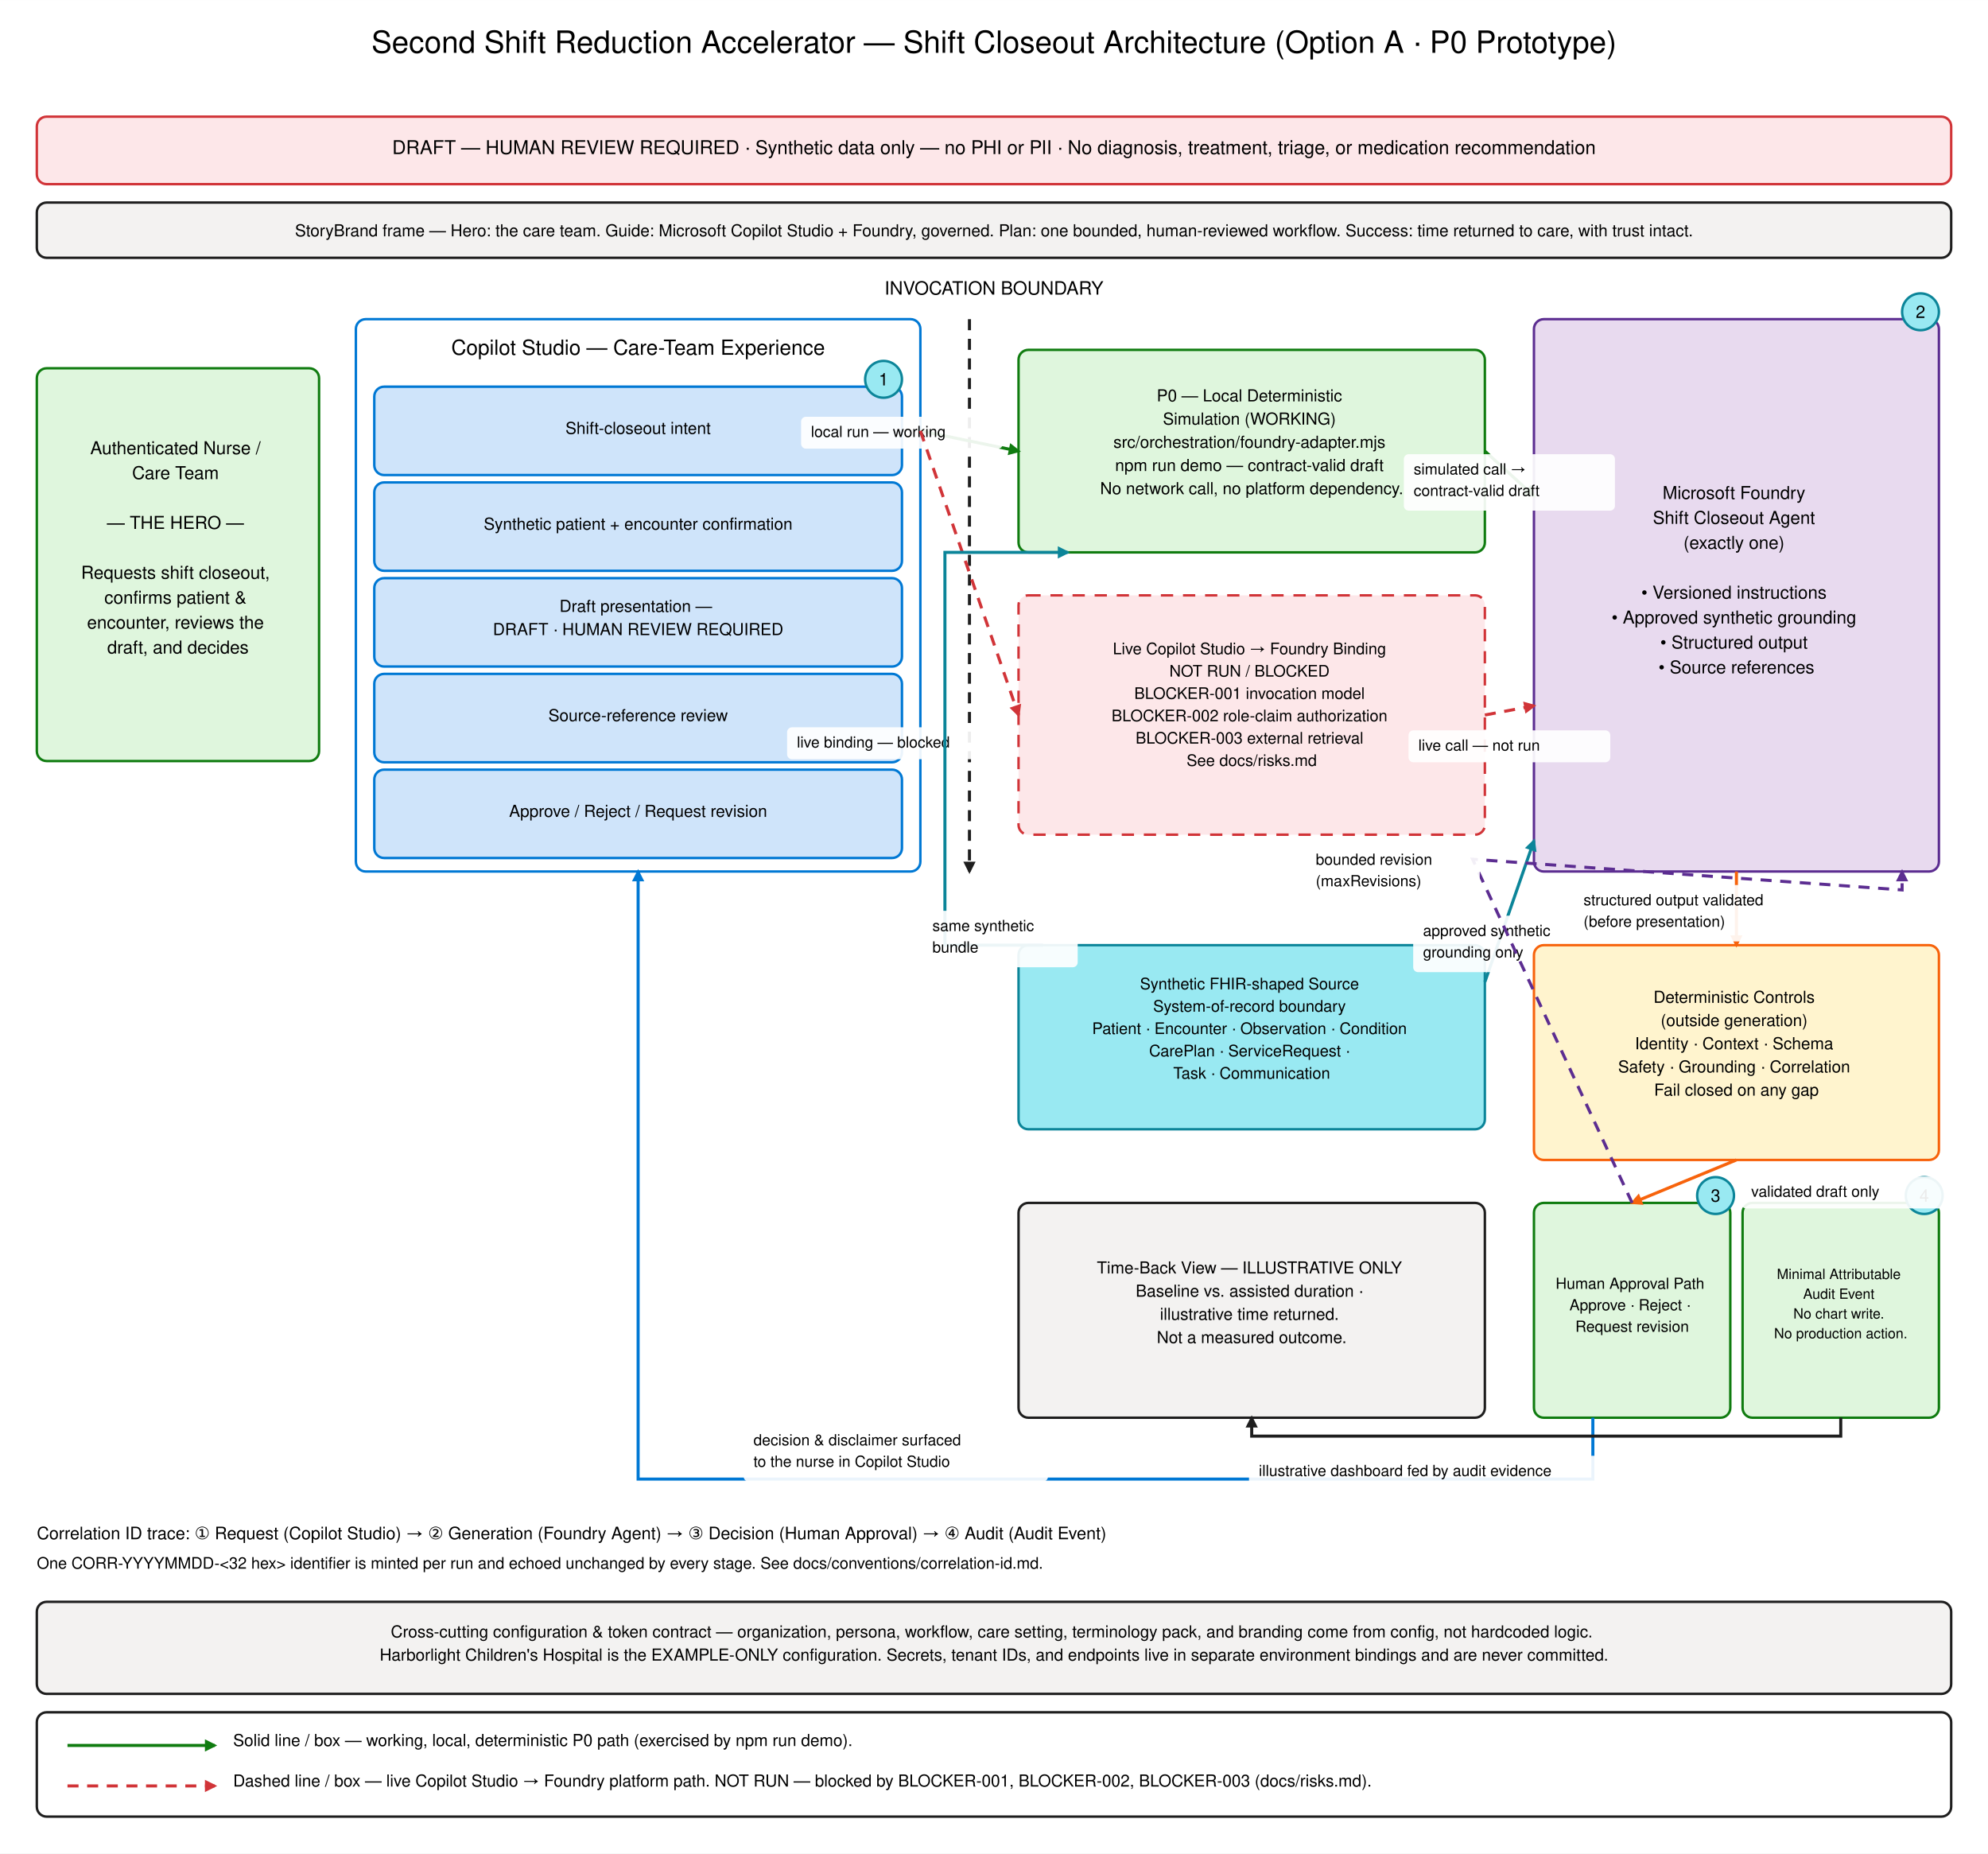
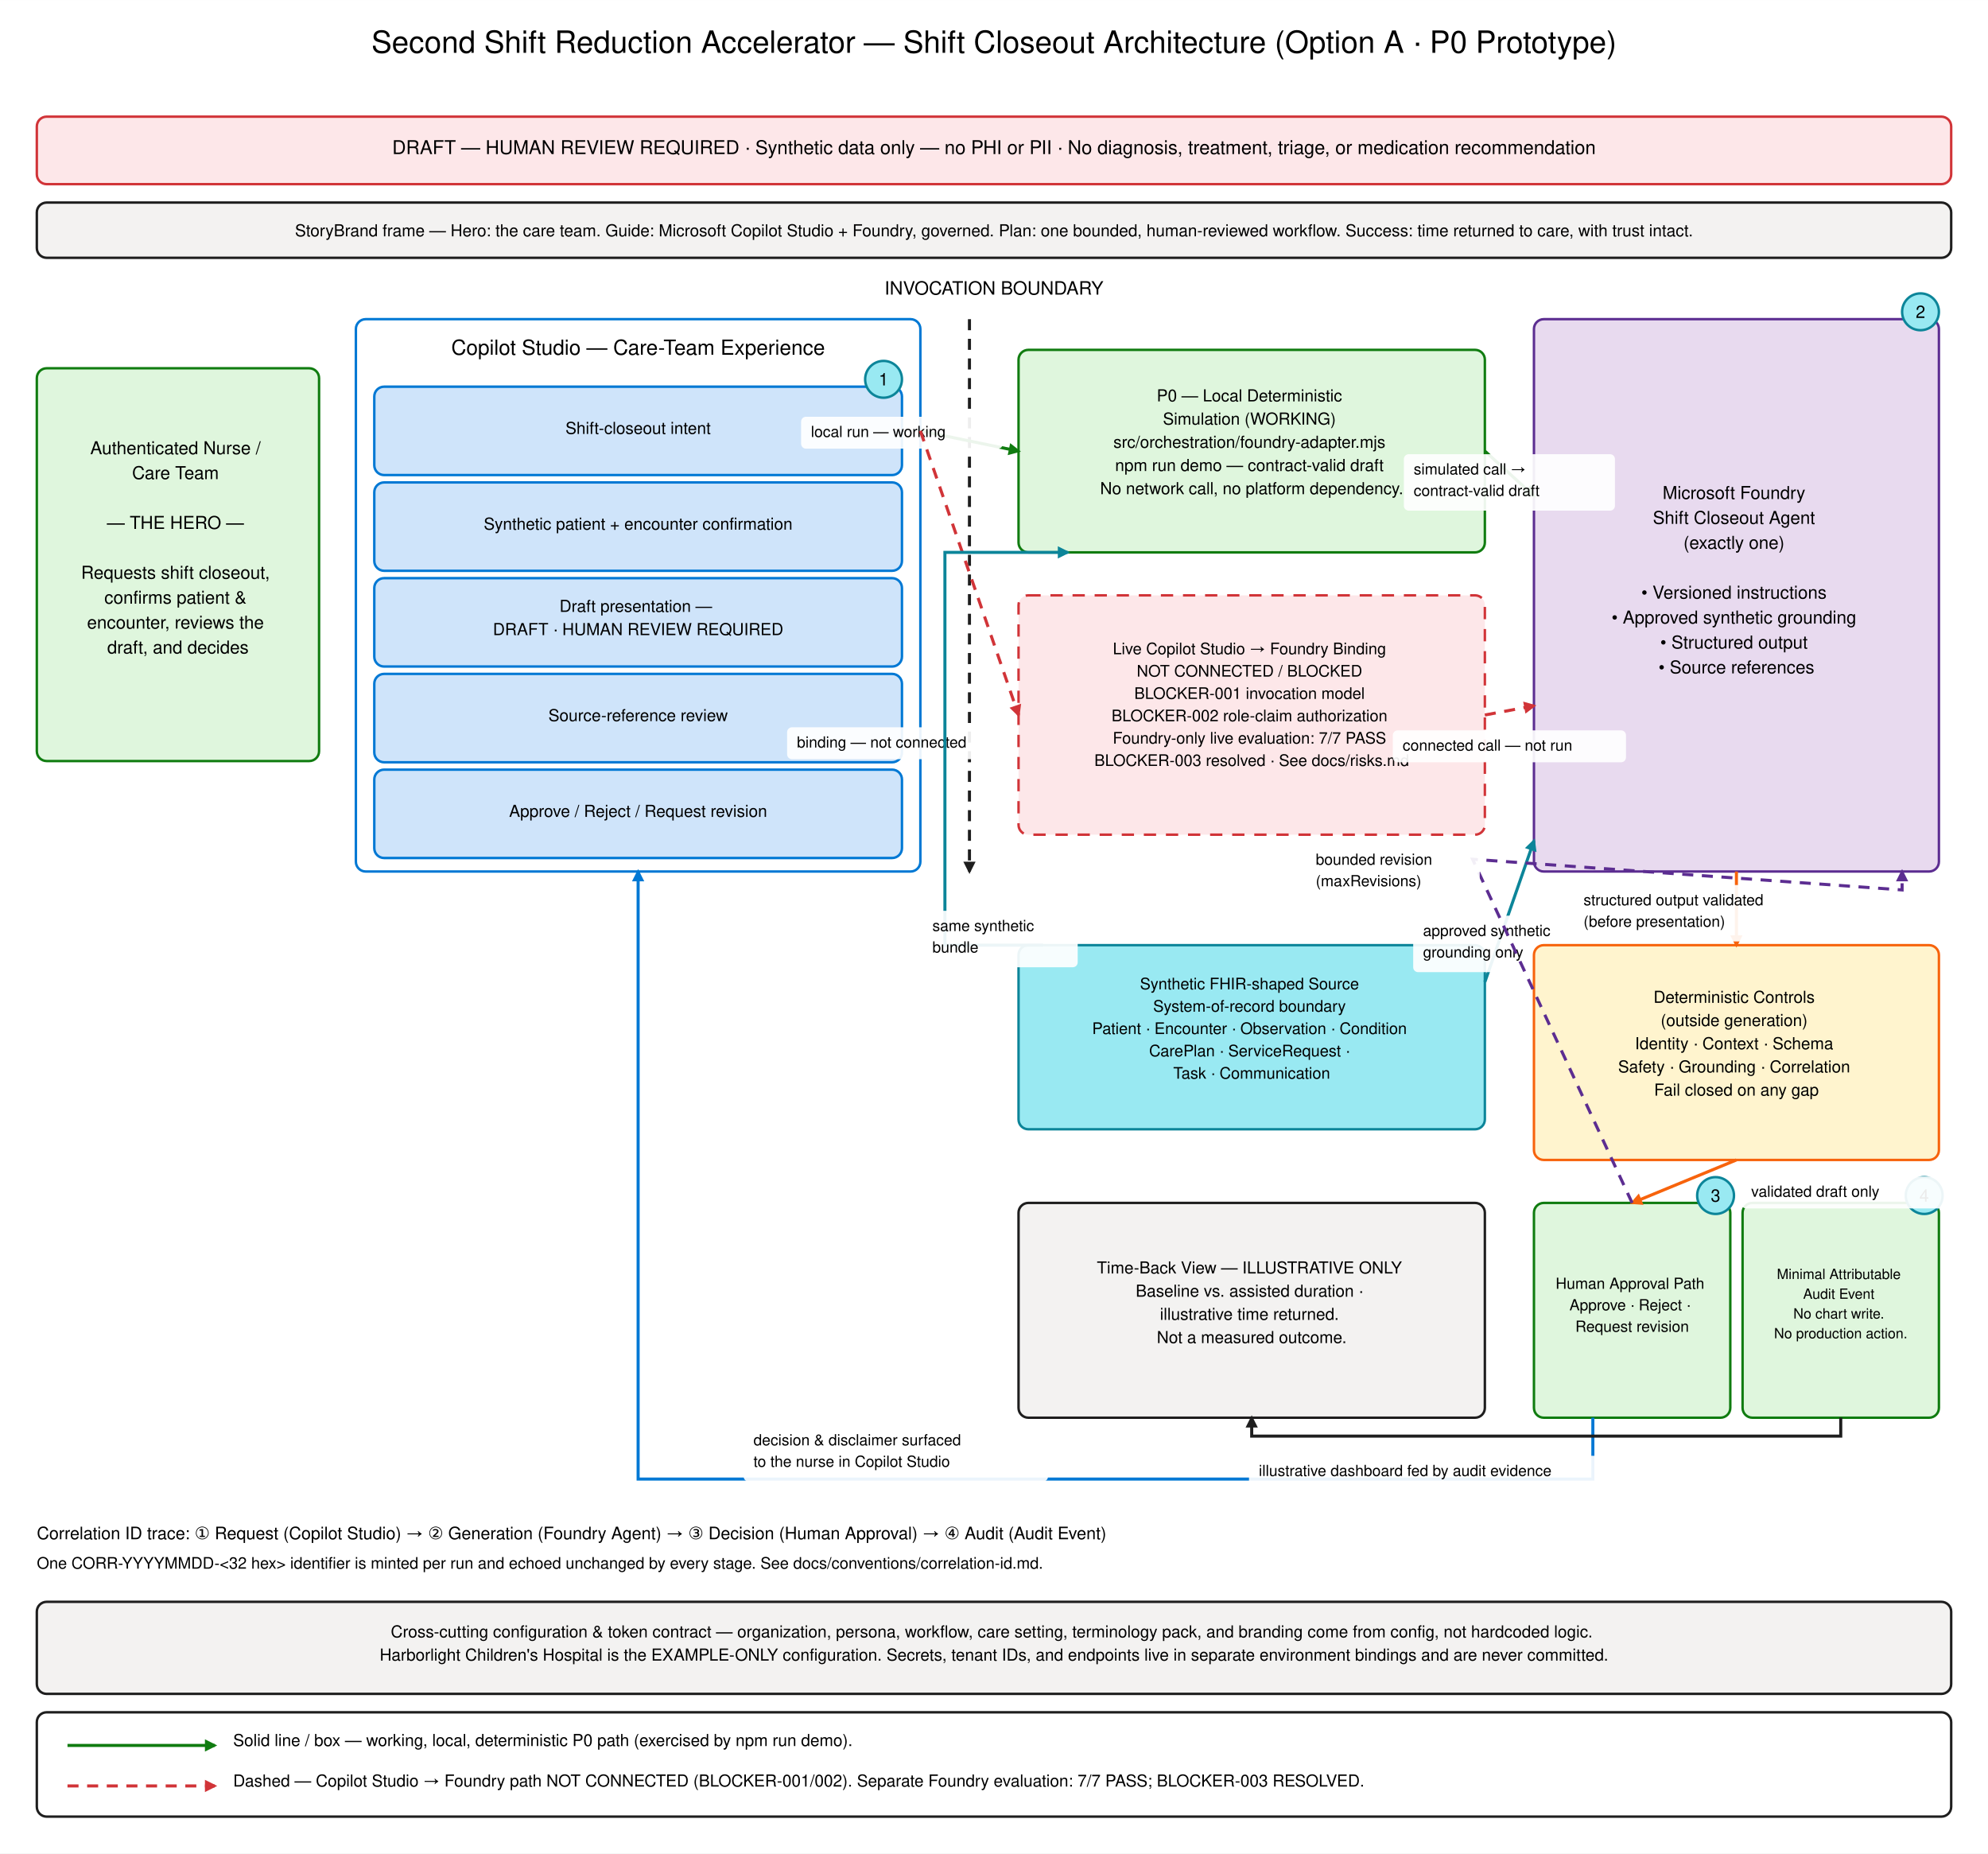
<svg xmlns="http://www.w3.org/2000/svg" viewBox="0 0 1620 1510" width="1400" height="1305" role="img" aria-labelledby="diagram-title diagram-desc">
  <rect x="0" y="0" width="1620" height="1510" fill="#ffffff" />
  <defs>
    <marker id="arrowhead-1e1e1e" markerWidth="10" markerHeight="10" refX="8" refY="5" orient="auto" markerUnits="userSpaceOnUse">
      <path d="M0,0 L10,5 L0,10 z" fill="#1e1e1e" />
    </marker>
    <marker id="arrowhead-107C10" markerWidth="10" markerHeight="10" refX="8" refY="5" orient="auto" markerUnits="userSpaceOnUse">
      <path d="M0,0 L10,5 L0,10 z" fill="#107C10" />
    </marker>
    <marker id="arrowhead-D13438" markerWidth="10" markerHeight="10" refX="8" refY="5" orient="auto" markerUnits="userSpaceOnUse">
      <path d="M0,0 L10,5 L0,10 z" fill="#D13438" />
    </marker>
    <marker id="arrowhead-0c8599" markerWidth="10" markerHeight="10" refX="8" refY="5" orient="auto" markerUnits="userSpaceOnUse">
      <path d="M0,0 L10,5 L0,10 z" fill="#0c8599" />
    </marker>
    <marker id="arrowhead-F7630C" markerWidth="10" markerHeight="10" refX="8" refY="5" orient="auto" markerUnits="userSpaceOnUse">
      <path d="M0,0 L10,5 L0,10 z" fill="#F7630C" />
    </marker>
    <marker id="arrowhead-5C2D91" markerWidth="10" markerHeight="10" refX="8" refY="5" orient="auto" markerUnits="userSpaceOnUse">
      <path d="M0,0 L10,5 L0,10 z" fill="#5C2D91" />
    </marker>
    <marker id="arrowhead-0078D4" markerWidth="10" markerHeight="10" refX="8" refY="5" orient="auto" markerUnits="userSpaceOnUse">
      <path d="M0,0 L10,5 L0,10 z" fill="#0078D4" />
    </marker>
  </defs>
  <text x="810" y="43" font-family="Segoe UI, Helvetica, Arial, sans-serif" font-size="25" fill="#000000" text-anchor="middle">
    <tspan x="810" y="43">Second Shift Reduction Accelerator — Shift Closeout Architecture (Option A · P0 Prototype)</tspan>
  </text>
  <rect x="30" y="95" width="1560" height="55" rx="8" fill="#FDE7E9" stroke="#D13438" stroke-width="2" />
  <text x="810" y="125.5" font-family="Segoe UI, Helvetica, Arial, sans-serif" font-size="15.5" fill="#000000" text-anchor="middle">
    <tspan x="810" y="125.5">DRAFT — HUMAN REVIEW REQUIRED   ·   Synthetic data only — no PHI or PII   ·   No diagnosis, treatment, triage, or medication recommendation</tspan>
  </text>
  <rect x="30" y="165" width="1560" height="45" rx="8" fill="#F3F2F1" stroke="#1e1e1e" stroke-width="2" />
  <text x="810" y="192.5" font-family="Segoe UI, Helvetica, Arial, sans-serif" font-size="13.5" fill="#000000" text-anchor="middle">
    <tspan x="810" y="192.5">StoryBrand frame — Hero: the care team. Guide: Microsoft Copilot Studio + Foundry, governed. Plan: one bounded, human-reviewed workflow. Success: time returned to care, with trust intact.</tspan>
  </text>
  <rect x="30" y="300" width="230" height="320" rx="8" fill="#DFF6DD" stroke="#107C10" stroke-width="2" />
  <text x="145" y="370" font-family="Segoe UI, Helvetica, Arial, sans-serif" font-size="14.5" fill="#000000" text-anchor="middle">
    <tspan x="145" y="370">Authenticated Nurse /</tspan>
    <tspan x="145" y="390.3">Care Team</tspan>
    <tspan x="145" y="410.6" />
    <tspan x="145" y="430.9">— THE HERO —</tspan>
    <tspan x="145" y="451.2" />
    <tspan x="145" y="471.5">Requests shift closeout,</tspan>
    <tspan x="145" y="491.8">confirms patient &amp;</tspan>
    <tspan x="145" y="512.1">encounter, reviews the</tspan>
    <tspan x="145" y="532.4">draft, and decides</tspan>
  </text>
  <rect x="290" y="260" width="460" height="450" rx="8" fill="none" stroke="#0078D4" stroke-width="2" />
  <text x="520" y="289" font-family="Segoe UI, Helvetica, Arial, sans-serif" font-size="17" fill="#000000" text-anchor="middle">
    <tspan x="520" y="289">Copilot Studio — Care-Team Experience</tspan>
  </text>
  <rect x="305" y="315" width="430" height="72" rx="8" fill="#CFE4FA" stroke="#0078D4" stroke-width="2" />
  <text x="520" y="353.5" font-family="Segoe UI, Helvetica, Arial, sans-serif" font-size="13.5" fill="#000000" text-anchor="middle">
    <tspan x="520" y="353.5">Shift-closeout intent</tspan>
  </text>
  <rect x="305" y="393" width="430" height="72" rx="8" fill="#CFE4FA" stroke="#0078D4" stroke-width="2" />
  <text x="520" y="431.5" font-family="Segoe UI, Helvetica, Arial, sans-serif" font-size="13.5" fill="#000000" text-anchor="middle">
    <tspan x="520" y="431.5">Synthetic patient + encounter confirmation</tspan>
  </text>
  <rect x="305" y="471" width="430" height="72" rx="8" fill="#CFE4FA" stroke="#0078D4" stroke-width="2" />
  <text x="520" y="498.5" font-family="Segoe UI, Helvetica, Arial, sans-serif" font-size="13.5" fill="#000000" text-anchor="middle">
    <tspan x="520" y="498.5">Draft presentation —</tspan>
    <tspan x="520" y="517.4">DRAFT · HUMAN REVIEW REQUIRED</tspan>
  </text>
  <rect x="305" y="549" width="430" height="72" rx="8" fill="#CFE4FA" stroke="#0078D4" stroke-width="2" />
  <text x="520" y="587.5" font-family="Segoe UI, Helvetica, Arial, sans-serif" font-size="13.5" fill="#000000" text-anchor="middle">
    <tspan x="520" y="587.5">Source-reference review</tspan>
  </text>
  <rect x="305" y="627" width="430" height="72" rx="8" fill="#CFE4FA" stroke="#0078D4" stroke-width="2" />
  <text x="520" y="665.5" font-family="Segoe UI, Helvetica, Arial, sans-serif" font-size="13.5" fill="#000000" text-anchor="middle">
    <tspan x="520" y="665.5">Approve / Reject / Request revision</tspan>
  </text>
  <circle cx="720" cy="309" r="15" fill="#99e9f2" stroke="#0c8599" stroke-width="2" />
  <text x="720" y="314" font-family="Segoe UI, Helvetica, Arial, sans-serif" font-size="14" fill="#000000" text-anchor="middle">1</text>
  <text x="810" y="240" font-family="Segoe UI, Helvetica, Arial, sans-serif" font-size="15" fill="#000000" text-anchor="middle">
    <tspan x="810" y="240">INVOCATION BOUNDARY</tspan>
  </text>
  <path d="M 790 260 L 790 710" fill="none" stroke="#1e1e1e" stroke-width="2.5" stroke-dasharray="9 7" marker-end="url(#arrowhead-1e1e1e)" />
  <rect x="830" y="285" width="380" height="165" rx="8" fill="#DFF6DD" stroke="#107C10" stroke-width="2" />
  <text x="1020" y="327" font-family="Segoe UI, Helvetica, Arial, sans-serif" font-size="13.5" fill="#000000" text-anchor="middle">
    <tspan x="1020" y="327">P0 — Local Deterministic</tspan>
    <tspan x="1020" y="345.9">Simulation (WORKING)</tspan>
    <tspan x="1020" y="364.8">src/orchestration/foundry-adapter.mjs</tspan>
    <tspan x="1020" y="383.7">npm run demo — contract-valid draft</tspan>
    <tspan x="1020" y="402.6">No network call, no platform dependency.</tspan>
  </text>
  <rect x="830" y="485" width="380" height="195" rx="8" fill="#FDE7E9" stroke="#D13438" stroke-width="2" stroke-dasharray="10 8" />
  <text x="1020" y="533" font-family="Segoe UI, Helvetica, Arial, sans-serif" font-size="13" fill="#000000" text-anchor="middle">
    <tspan x="1020" y="533">Live Copilot Studio → Foundry Binding</tspan>
-     <tspan x="1020" y="551.2">NOT RUN / BLOCKED</tspan>
+     <tspan x="1020" y="551.2">NOT CONNECTED / BLOCKED</tspan>
    <tspan x="1020" y="569.4">BLOCKER-001 invocation model</tspan>
    <tspan x="1020" y="587.6">BLOCKER-002 role-claim authorization</tspan>
-     <tspan x="1020" y="605.8">BLOCKER-003 external retrieval</tspan>
-     <tspan x="1020" y="624">See docs/risks.md</tspan>
+     <tspan x="1020" y="605.8">Foundry-only live evaluation: 7/7 PASS</tspan>
+     <tspan x="1020" y="624">BLOCKER-003 resolved · See docs/risks.md</tspan>
  </text>
  <path d="M 750 351 L 830 367.5" fill="none" stroke="#107C10" stroke-width="2.5" marker-end="url(#arrowhead-107C10)" />
  <rect x="652.8" y="339.5" width="164.4" height="26" fill="#ffffff" opacity="0.92" rx="4" />
  <text x="660.8" y="356" font-family="Segoe UI, Helvetica, Arial, sans-serif" font-size="12.5" fill="#000000" text-anchor="start">
    <tspan x="660.8" y="356">local run — working</tspan>
  </text>
  <path d="M 750 351 L 830 582.5" fill="none" stroke="#D13438" stroke-width="2.5" stroke-dasharray="9 7" marker-end="url(#arrowhead-D13438)" />
  <rect x="641.4" y="592.5" width="187.2" height="26" fill="#ffffff" opacity="0.92" rx="4" />
  <text x="649.4" y="609" font-family="Segoe UI, Helvetica, Arial, sans-serif" font-size="12.5" fill="#000000" text-anchor="start">
-     <tspan x="649.4" y="609">live binding — blocked</tspan>
+     <tspan x="649.4" y="609">binding — not connected</tspan>
  </text>
  <rect x="1250" y="260" width="330" height="450" rx="8" fill="#E8DAEF" stroke="#5C2D91" stroke-width="2" />
  <text x="1415" y="406.5" font-family="Segoe UI, Helvetica, Arial, sans-serif" font-size="14.5" fill="#000000" text-anchor="middle">
    <tspan x="1415" y="406.5">Microsoft Foundry</tspan>
    <tspan x="1415" y="426.8">Shift Closeout Agent</tspan>
    <tspan x="1415" y="447.1">(exactly one)</tspan>
    <tspan x="1415" y="467.4" />
    <tspan x="1415" y="487.7">• Versioned instructions</tspan>
    <tspan x="1415" y="508">• Approved synthetic grounding</tspan>
    <tspan x="1415" y="528.3">• Structured output</tspan>
    <tspan x="1415" y="548.6">• Source references</tspan>
  </text>
  <circle cx="1565" cy="254" r="15" fill="#99e9f2" stroke="#0c8599" stroke-width="2" />
  <text x="1565" y="259" font-family="Segoe UI, Helvetica, Arial, sans-serif" font-size="14" fill="#000000" text-anchor="middle">2</text>
  <path d="M 1210 367.5 L 1250 404" fill="none" stroke="#107C10" stroke-width="2.5" marker-end="url(#arrowhead-107C10)" />
  <rect x="1144" y="370" width="172" height="46" fill="#ffffff" opacity="0.92" rx="4" />
  <text x="1152" y="386.5" font-family="Segoe UI, Helvetica, Arial, sans-serif" font-size="12.5" fill="#000000" text-anchor="start">
    <tspan x="1152" y="386.5">simulated call →</tspan>
    <tspan x="1152" y="404">contract-valid draft</tspan>
  </text>
  <path d="M 1210 582.5 L 1250 575" fill="none" stroke="#D13438" stroke-width="2.5" stroke-dasharray="9 7" marker-end="url(#arrowhead-D13438)" />
-   <rect x="1147.8" y="595" width="164.4" height="26" fill="#ffffff" opacity="0.92" rx="4" />
-   <text x="1155.8" y="611.5" font-family="Segoe UI, Helvetica, Arial, sans-serif" font-size="12.5" fill="#000000" text-anchor="start">
-     <tspan x="1155.8" y="611.5">live call — not run</tspan>
+   <rect x="1135" y="595" width="190" height="26" fill="#ffffff" opacity="0.92" rx="4" />
+   <text x="1143" y="611.5" font-family="Segoe UI, Helvetica, Arial, sans-serif" font-size="12.5" fill="#000000" text-anchor="start">
+     <tspan x="1143" y="611.5">connected call — not run</tspan>
  </text>
  <rect x="830" y="770" width="380" height="150" rx="8" fill="#99e9f2" stroke="#0c8599" stroke-width="2" />
  <text x="1020" y="806" font-family="Segoe UI, Helvetica, Arial, sans-serif" font-size="13" fill="#000000" text-anchor="middle">
    <tspan x="1020" y="806">Synthetic FHIR-shaped Source</tspan>
    <tspan x="1020" y="824.2">System-of-record boundary</tspan>
    <tspan x="1020" y="842.4">Patient · Encounter · Observation · Condition</tspan>
    <tspan x="1020" y="860.6">CarePlan · ServiceRequest ·</tspan>
    <tspan x="1020" y="878.8">Task · Communication</tspan>
  </text>
  <path d="M 850 770 L 770 770 L 770 450 L 870 450" fill="none" stroke="#0c8599" stroke-width="2.5" marker-end="url(#arrowhead-0c8599)" />
  <rect x="751.8" y="742" width="126.4" height="46" fill="#ffffff" opacity="0.92" rx="4" />
  <text x="759.8" y="758.5" font-family="Segoe UI, Helvetica, Arial, sans-serif" font-size="12.5" fill="#000000" text-anchor="start">
    <tspan x="759.8" y="758.5">same synthetic</tspan>
    <tspan x="759.8" y="776">bundle</tspan>
  </text>
  <path d="M 1210 800 L 1250 685" fill="none" stroke="#0c8599" stroke-width="2.5" marker-end="url(#arrowhead-0c8599)" />
  <rect x="1151.6" y="746" width="156.8" height="46" fill="#ffffff" opacity="0.92" rx="4" />
  <text x="1159.6" y="762.5" font-family="Segoe UI, Helvetica, Arial, sans-serif" font-size="12.5" fill="#000000" text-anchor="start">
    <tspan x="1159.6" y="762.5">approved synthetic</tspan>
    <tspan x="1159.6" y="780">grounding only</tspan>
  </text>
  <rect x="1250" y="770" width="330" height="175" rx="8" fill="#FFF4CE" stroke="#F7630C" stroke-width="2" />
  <text x="1415" y="817" font-family="Segoe UI, Helvetica, Arial, sans-serif" font-size="13.5" fill="#000000" text-anchor="middle">
    <tspan x="1415" y="817">Deterministic Controls</tspan>
    <tspan x="1415" y="835.9">(outside generation)</tspan>
    <tspan x="1415" y="854.8">Identity · Context · Schema</tspan>
    <tspan x="1415" y="873.7">Safety · Grounding · Correlation</tspan>
    <tspan x="1415" y="892.6">Fail closed on any gap</tspan>
  </text>
  <path d="M 1415 710 L 1415 770" fill="none" stroke="#F7630C" stroke-width="2.5" marker-end="url(#arrowhead-F7630C)" />
  <rect x="1282.4" y="721" width="225.2" height="46" fill="#ffffff" opacity="0.92" rx="4" />
  <text x="1290.4" y="737.5" font-family="Segoe UI, Helvetica, Arial, sans-serif" font-size="12.5" fill="#000000" text-anchor="start">
    <tspan x="1290.4" y="737.5">structured output validated</tspan>
    <tspan x="1290.4" y="755">(before presentation)</tspan>
  </text>
  <rect x="1250" y="980" width="160" height="175" rx="8" fill="#DFF6DD" stroke="#107C10" stroke-width="2" />
  <text x="1330" y="1050" font-family="Segoe UI, Helvetica, Arial, sans-serif" font-size="12.5" fill="#000000" text-anchor="middle">
    <tspan x="1330" y="1050">Human Approval Path</tspan>
    <tspan x="1330" y="1067.5">Approve · Reject ·</tspan>
    <tspan x="1330" y="1085">Request revision</tspan>
  </text>
  <rect x="1420" y="980" width="160" height="175" rx="8" fill="#DFF6DD" stroke="#107C10" stroke-width="2" />
  <text x="1500" y="1042" font-family="Segoe UI, Helvetica, Arial, sans-serif" font-size="11.5" fill="#000000" text-anchor="middle">
    <tspan x="1500" y="1042">Minimal Attributable</tspan>
    <tspan x="1500" y="1058.1">Audit Event</tspan>
    <tspan x="1500" y="1074.2">No chart write.</tspan>
    <tspan x="1500" y="1090.3">No production action.</tspan>
  </text>
  <circle cx="1398" cy="974" r="15" fill="#99e9f2" stroke="#0c8599" stroke-width="2" />
  <text x="1398" y="979" font-family="Segoe UI, Helvetica, Arial, sans-serif" font-size="14" fill="#000000" text-anchor="middle">3</text>
  <circle cx="1568" cy="974" r="15" fill="#99e9f2" stroke="#0c8599" stroke-width="2" />
  <text x="1568" y="979" font-family="Segoe UI, Helvetica, Arial, sans-serif" font-size="14" fill="#000000" text-anchor="middle">4</text>
  <path d="M 1415 945 L 1330 980" fill="none" stroke="#F7630C" stroke-width="2.5" marker-end="url(#arrowhead-F7630C)" />
  <rect x="1419" y="958.5" width="172" height="26" fill="#ffffff" opacity="0.92" rx="4" />
  <text x="1427" y="975" font-family="Segoe UI, Helvetica, Arial, sans-serif" font-size="12.5" fill="#000000" text-anchor="start">
    <tspan x="1427" y="975">validated draft only</tspan>
  </text>
  <path d="M 1330 980 L 1200 700 L 1550 725 L 1550 710" fill="none" stroke="#5C2D91" stroke-width="2.5" stroke-dasharray="9 7" marker-end="url(#arrowhead-5C2D91)" />
  <rect x="1064.2" y="688" width="141.6" height="46" fill="#ffffff" opacity="0.92" rx="4" />
  <text x="1072.2" y="704.5" font-family="Segoe UI, Helvetica, Arial, sans-serif" font-size="12.5" fill="#000000" text-anchor="start">
    <tspan x="1072.2" y="704.5">bounded revision</tspan>
    <tspan x="1072.2" y="722">(maxRevisions)</tspan>
  </text>
  <path d="M 1298 1155 L 1298 1205 L 520 1205 L 520 710" fill="none" stroke="#0078D4" stroke-width="2.5" marker-end="url(#arrowhead-0078D4)" />
  <rect x="606" y="1161" width="248" height="46" fill="#ffffff" opacity="0.92" rx="4" />
  <text x="614" y="1177.5" font-family="Segoe UI, Helvetica, Arial, sans-serif" font-size="12.5" fill="#000000" text-anchor="start">
    <tspan x="614" y="1177.5">decision &amp; disclaimer surfaced</tspan>
    <tspan x="614" y="1195">to the nurse in Copilot Studio</tspan>
  </text>
  <rect x="830" y="980" width="380" height="175" rx="8" fill="#F3F2F1" stroke="#1e1e1e" stroke-width="2" />
  <text x="1020" y="1037.5" font-family="Segoe UI, Helvetica, Arial, sans-serif" font-size="13.5" fill="#000000" text-anchor="middle">
    <tspan x="1020" y="1037.5">Time-Back View — ILLUSTRATIVE ONLY</tspan>
    <tspan x="1020" y="1056.4">Baseline vs. assisted duration ·</tspan>
    <tspan x="1020" y="1075.3">illustrative time returned.</tspan>
    <tspan x="1020" y="1094.2">Not a measured outcome.</tspan>
  </text>
  <path d="M 1500 1155 L 1500 1170 L 1020 1170 L 1020 1155" fill="none" stroke="#1e1e1e" stroke-width="2.5" marker-end="url(#arrowhead-1e1e1e)" />
  <rect x="1017.8" y="1186" width="354.4" height="26" fill="#ffffff" opacity="0.92" rx="4" />
  <text x="1025.8" y="1202.5" font-family="Segoe UI, Helvetica, Arial, sans-serif" font-size="12.5" fill="#000000" text-anchor="start">
    <tspan x="1025.8" y="1202.5">illustrative dashboard fed by audit evidence</tspan>
  </text>
  <text x="30" y="1254" font-family="Segoe UI, Helvetica, Arial, sans-serif" font-size="14" fill="#000000" text-anchor="start">
    <tspan x="30" y="1254">Correlation ID trace:  ① Request (Copilot Studio)  →  ② Generation (Foundry Agent)  →  ③ Decision (Human Approval)  →  ④ Audit (Audit Event)</tspan>
  </text>
  <text x="30" y="1278" font-family="Segoe UI, Helvetica, Arial, sans-serif" font-size="13" fill="#000000" text-anchor="start">
    <tspan x="30" y="1278">One CORR-YYYYMMDD-&lt;32 hex&gt; identifier is minted per run and echoed unchanged by every stage. See docs/conventions/correlation-id.md.</tspan>
  </text>
  <rect x="30" y="1305" width="1560" height="75" rx="8" fill="#F3F2F1" stroke="#1e1e1e" stroke-width="2" />
  <text x="810" y="1334" font-family="Segoe UI, Helvetica, Arial, sans-serif" font-size="13.5" fill="#000000" text-anchor="middle">
    <tspan x="810" y="1334">Cross-cutting configuration &amp; token contract — organization, persona, workflow, care setting, terminology pack, and branding come from config, not hardcoded logic.</tspan>
    <tspan x="810" y="1352.9">Harborlight Children's Hospital is the EXAMPLE-ONLY configuration. Secrets, tenant IDs, and endpoints live in separate environment bindings and are never committed.</tspan>
  </text>
  <rect x="30" y="1395" width="1560" height="85" rx="8" fill="none" stroke="#1e1e1e" stroke-width="2" />
  <path d="M 55 1422 L 175 1422" fill="none" stroke="#107C10" stroke-width="2.5" marker-end="url(#arrowhead-107C10)" />
  <text x="190" y="1422.5" font-family="Segoe UI, Helvetica, Arial, sans-serif" font-size="13.5" fill="#000000" text-anchor="start">
    <tspan x="190" y="1422.5">Solid line / box — working, local, deterministic P0 path (exercised by npm run demo).</tspan>
  </text>
  <path d="M 55 1455 L 175 1455" fill="none" stroke="#D13438" stroke-width="2.5" stroke-dasharray="9 7" marker-end="url(#arrowhead-D13438)" />
  <text x="190" y="1455.5" font-family="Segoe UI, Helvetica, Arial, sans-serif" font-size="13.5" fill="#000000" text-anchor="start">
-     <tspan x="190" y="1455.5">Dashed line / box — live Copilot Studio → Foundry platform path. NOT RUN — blocked by BLOCKER-001, BLOCKER-002, BLOCKER-003 (docs/risks.md).</tspan>
+     <tspan x="190" y="1455.5">Dashed — Copilot Studio → Foundry path NOT CONNECTED (BLOCKER-001/002). Separate Foundry evaluation: 7/7 PASS; BLOCKER-003 RESOLVED.</tspan>
  </text>
</svg>
